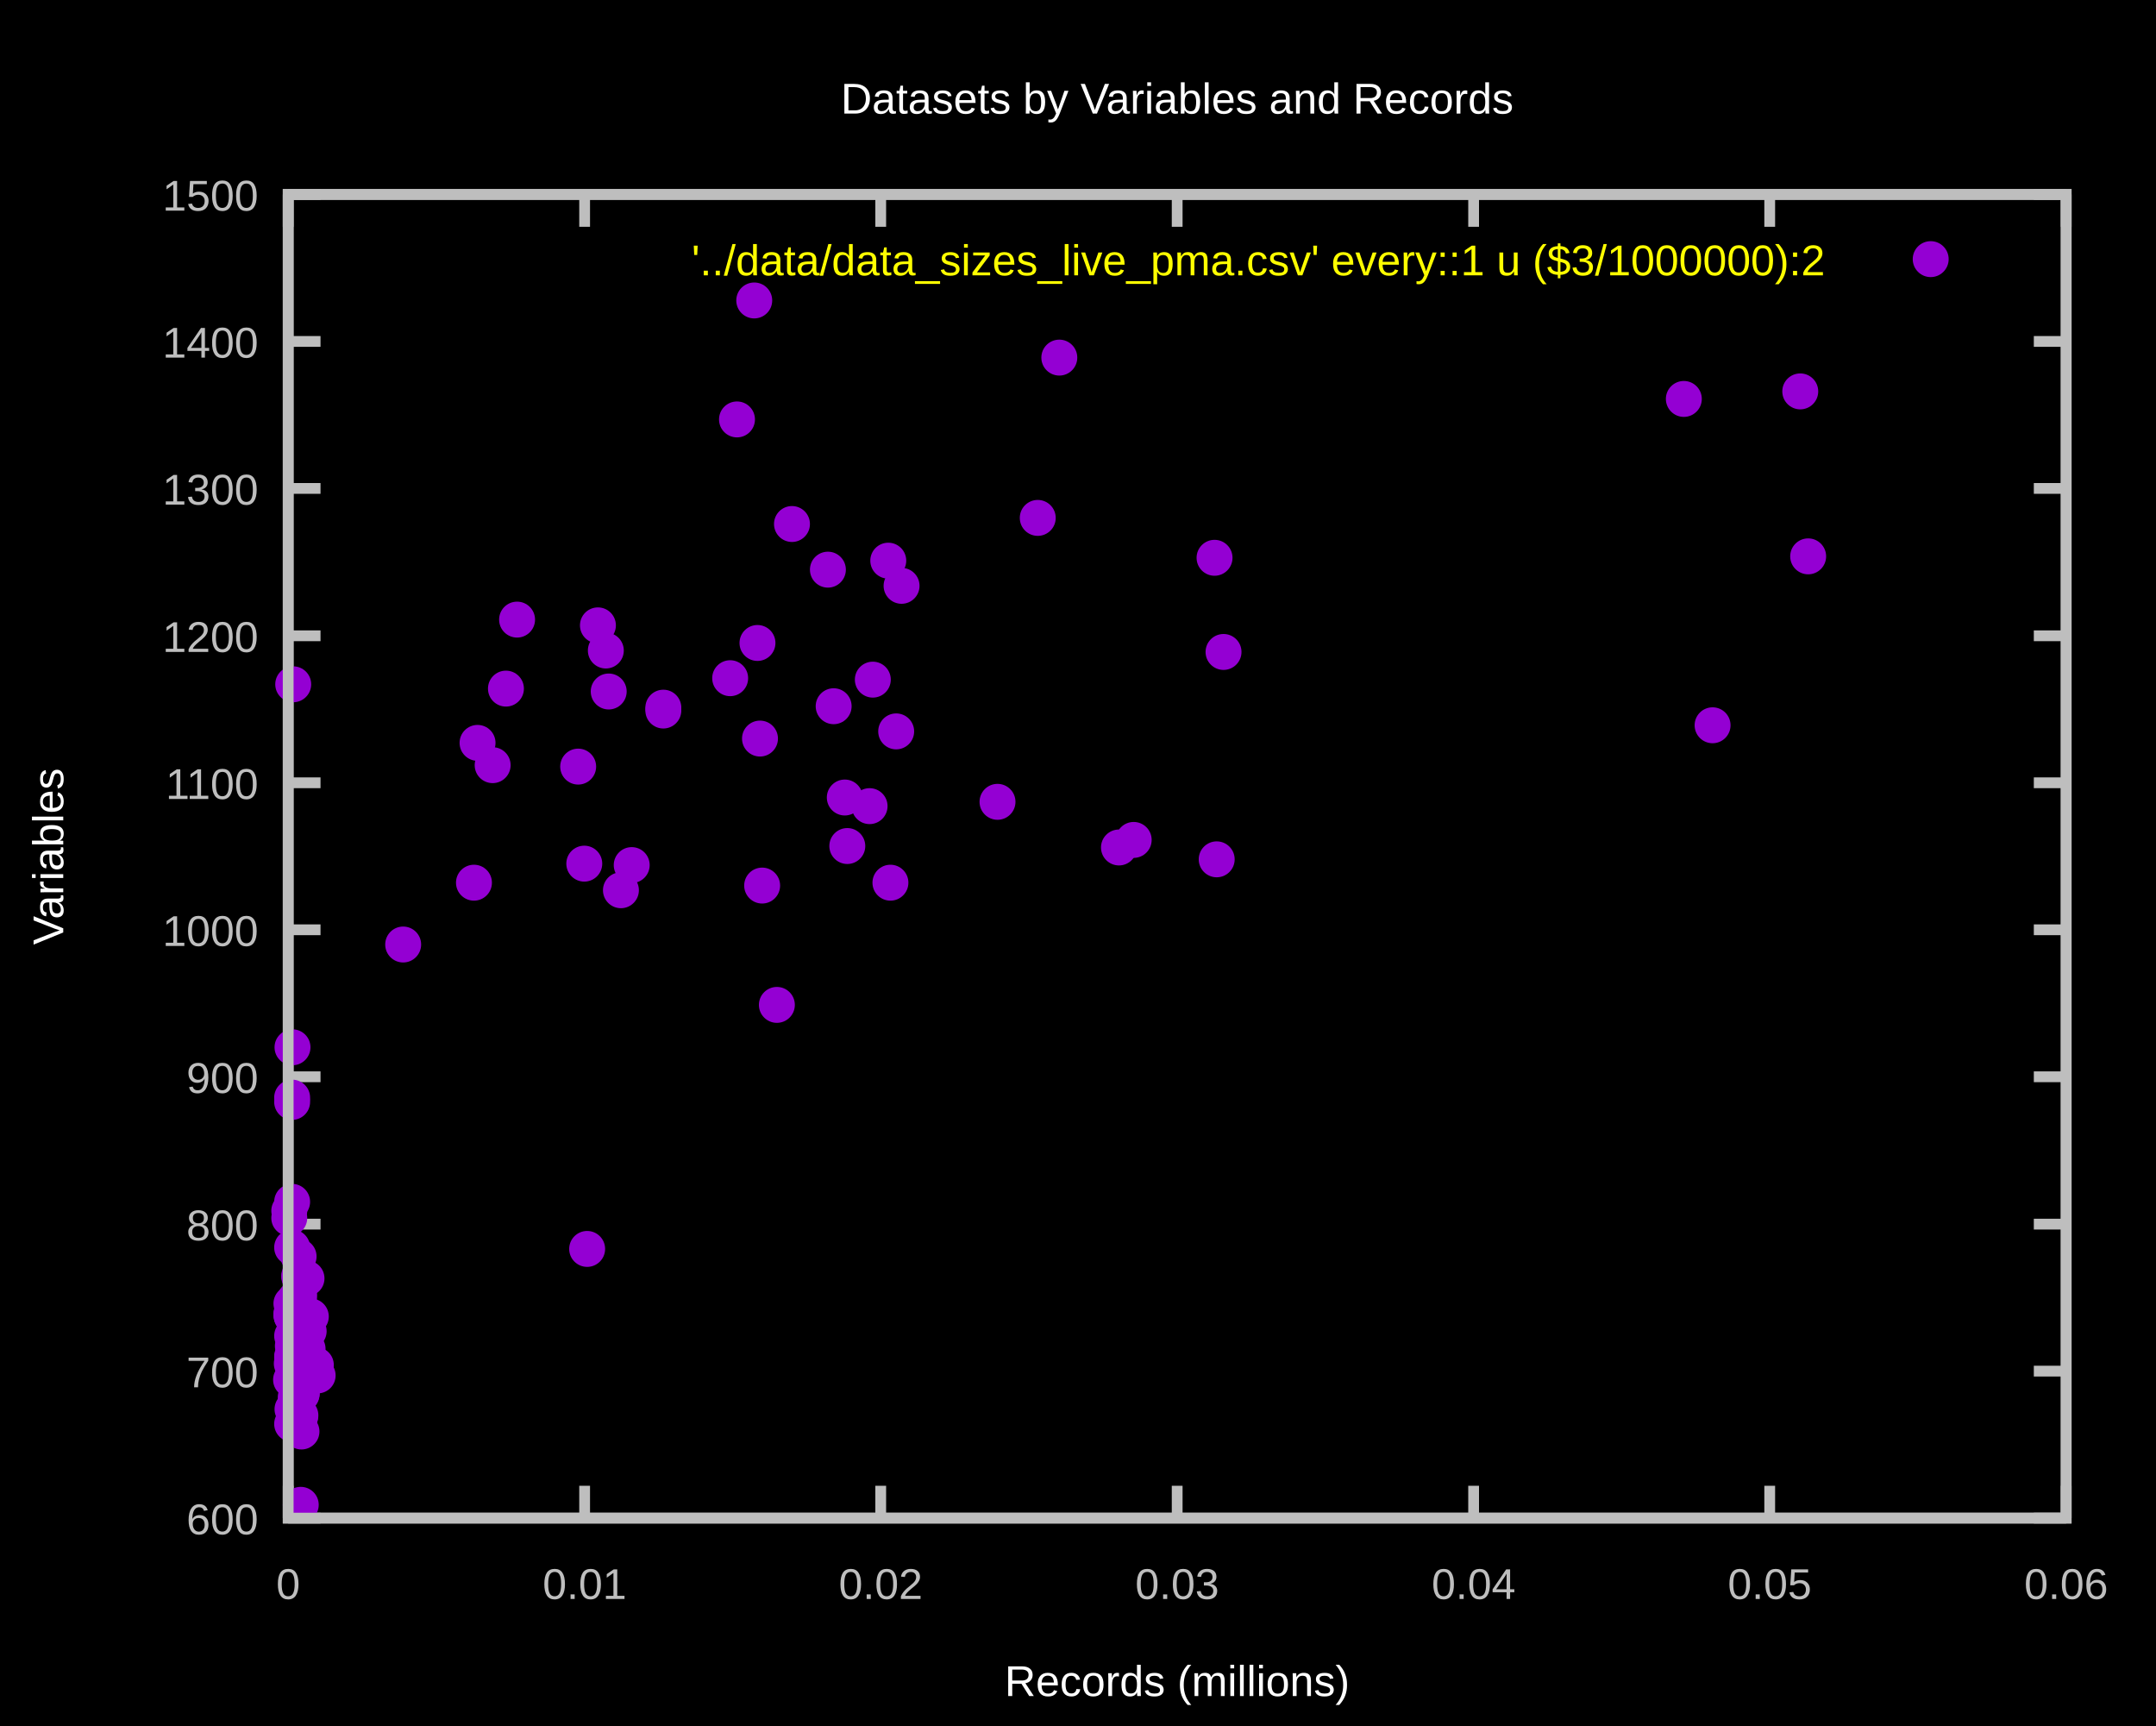
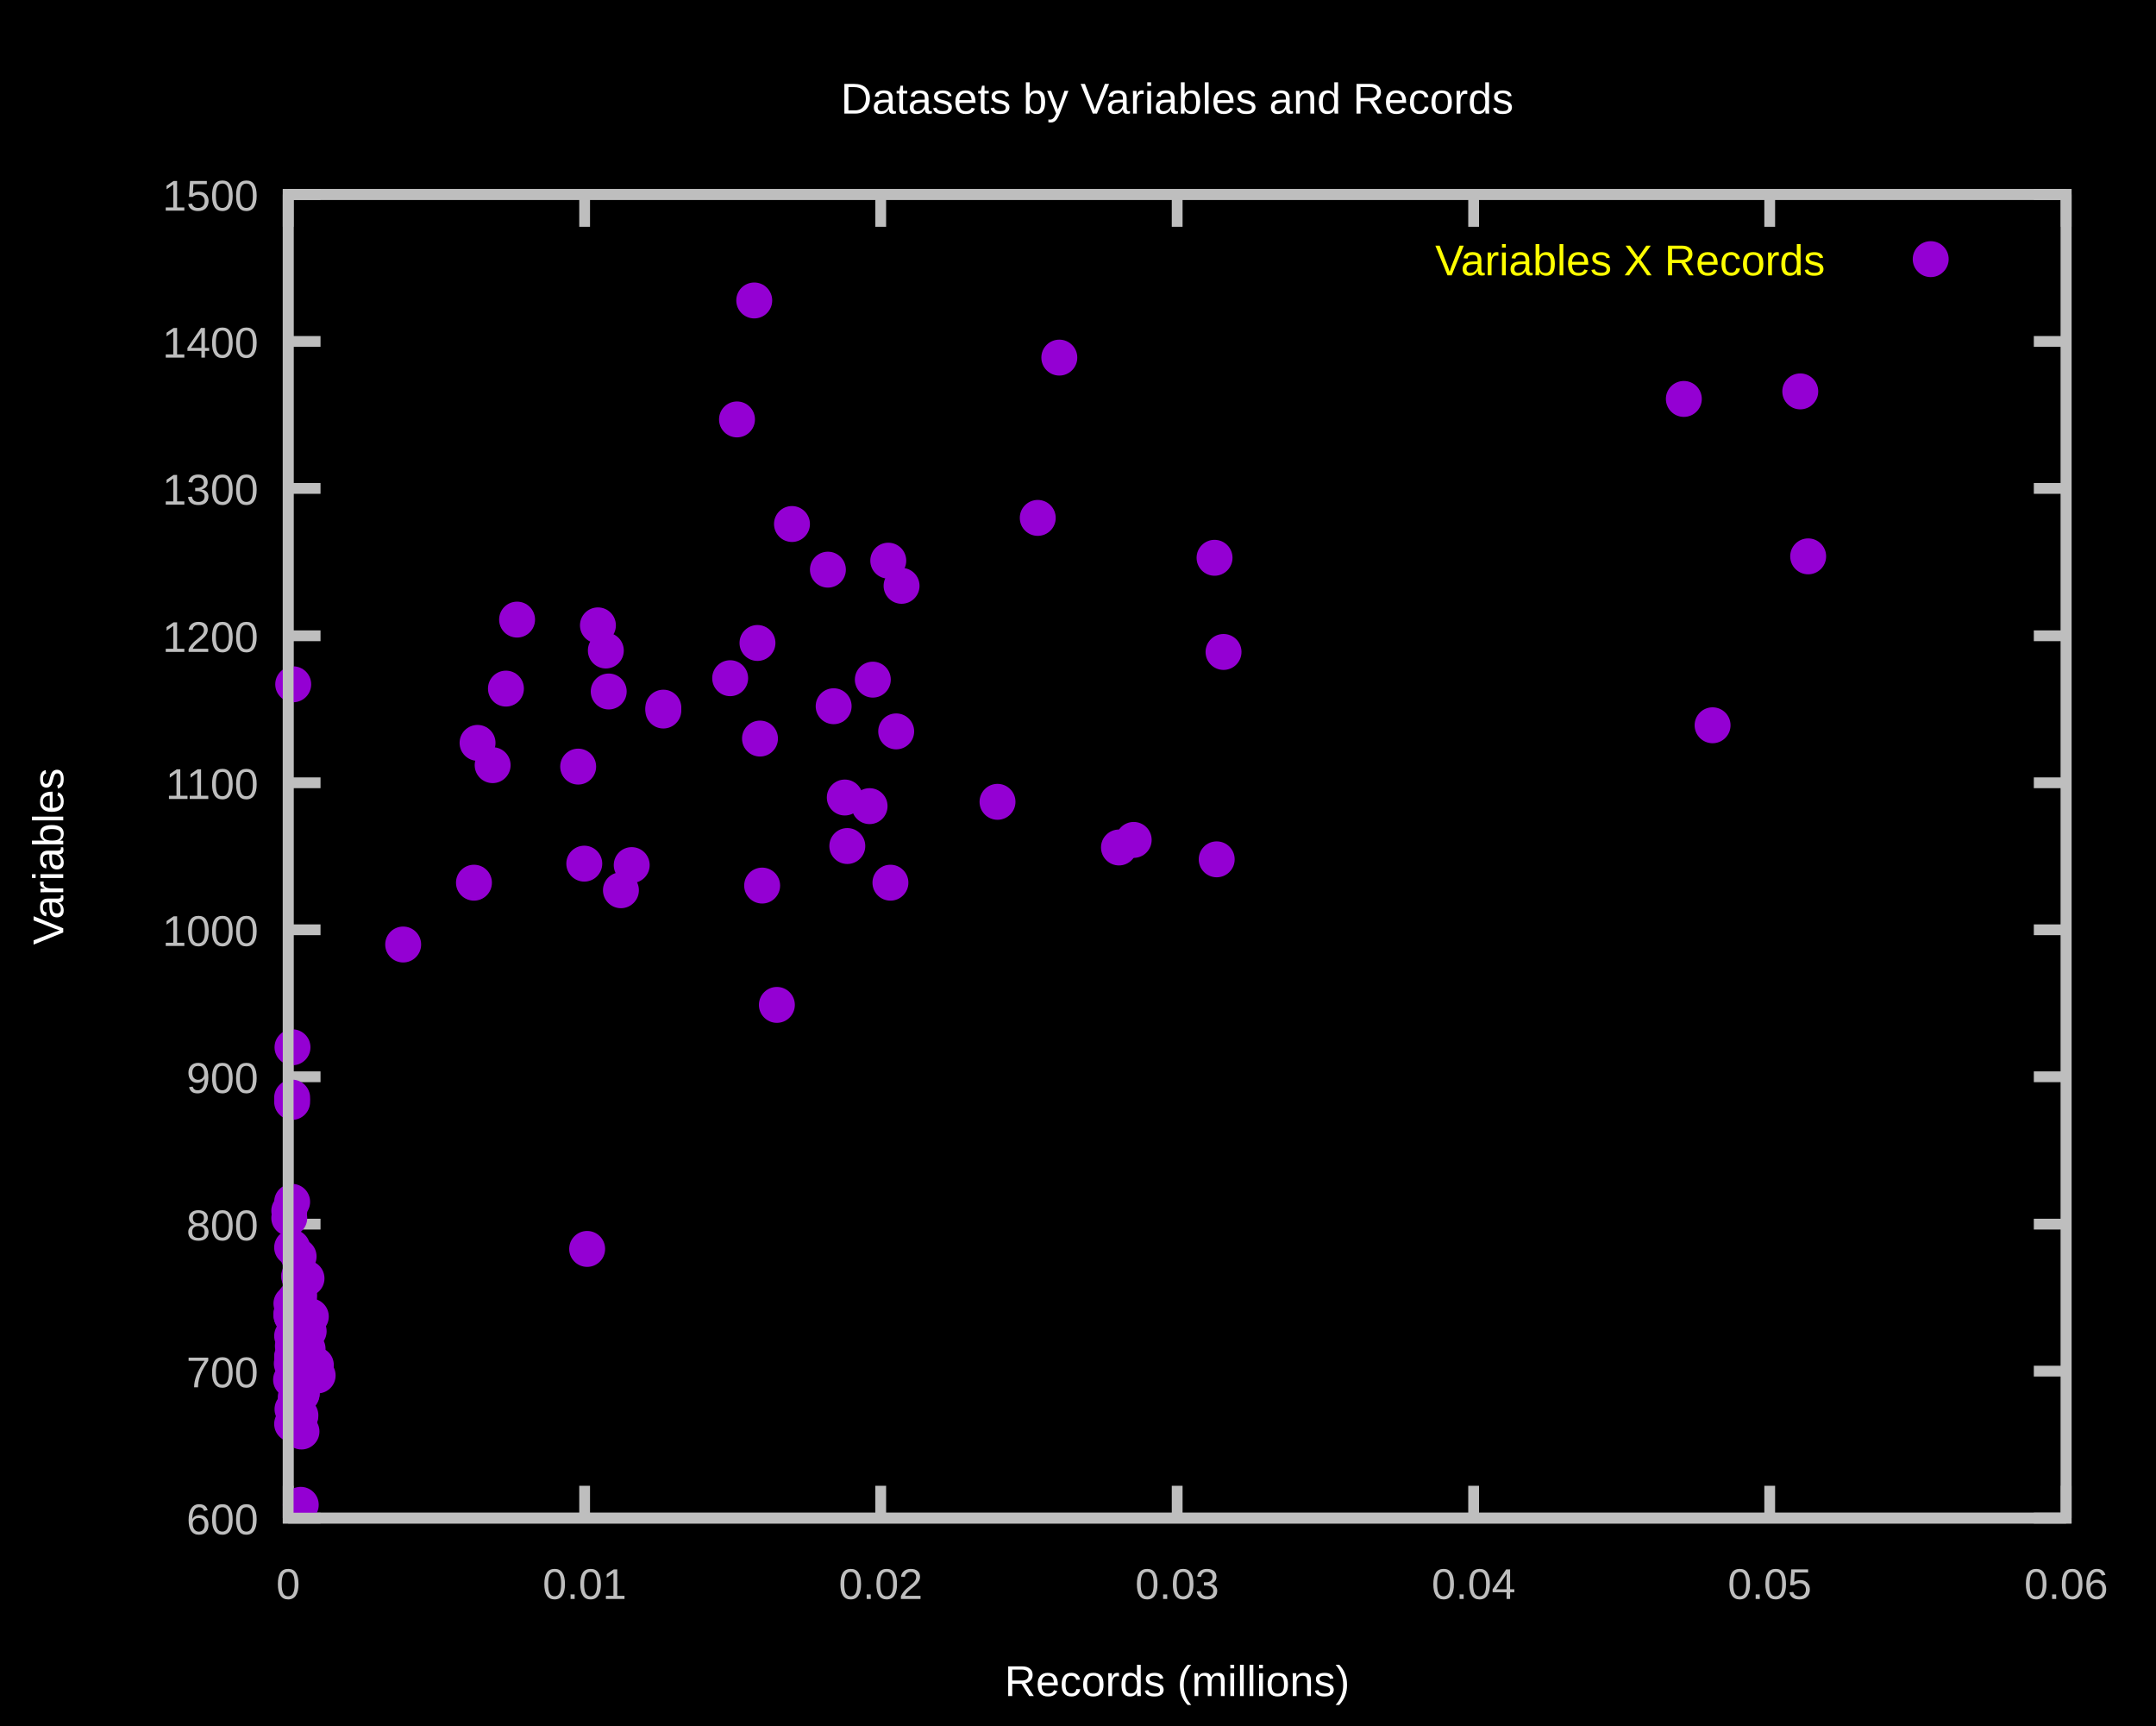
<svg xmlns="http://www.w3.org/2000/svg" xmlns:xlink="http://www.w3.org/1999/xlink" width="600" height="480" viewBox="0 0 600 480">
  <g id="gnuplot_canvas">
    <rect x="0" y="0" width="600" height="480" fill="none" />
    <defs>
      <circle id="gpDot" r="0.5" stroke-width="0.5" />
      <path id="gpPt0" stroke-width="0.222" stroke="currentColor" d="M-1,0 h2 M0,-1 v2" />
      <path id="gpPt1" stroke-width="0.222" stroke="currentColor" d="M-1,-1 L1,1 M1,-1 L-1,1" />
      <path id="gpPt2" stroke-width="0.222" stroke="currentColor" d="M-1,0 L1,0 M0,-1 L0,1 M-1,-1 L1,1 M-1,1 L1,-1" />
      <rect id="gpPt3" stroke-width="0.222" stroke="currentColor" x="-1" y="-1" width="2" height="2" />
      <rect id="gpPt4" stroke-width="0.222" stroke="currentColor" fill="currentColor" x="-1" y="-1" width="2" height="2" />
      <circle id="gpPt5" stroke-width="0.222" stroke="currentColor" cx="0" cy="0" r="1" />
      <use xlink:href="#gpPt5" id="gpPt6" fill="currentColor" stroke="none" />
      <path id="gpPt7" stroke-width="0.222" stroke="currentColor" d="M0,-1.33 L-1.33,0.67 L1.33,0.67 z" />
      <use xlink:href="#gpPt7" id="gpPt8" fill="currentColor" stroke="none" />
      <use xlink:href="#gpPt7" id="gpPt9" stroke="currentColor" transform="rotate(180)" />
      <use xlink:href="#gpPt9" id="gpPt10" fill="currentColor" stroke="none" />
      <use xlink:href="#gpPt3" id="gpPt11" stroke="currentColor" transform="rotate(45)" />
      <use xlink:href="#gpPt11" id="gpPt12" fill="currentColor" stroke="none" />
      <path id="gpPt13" stroke-width="0.222" stroke="currentColor" d="M0,1.330 L1.265,0.411 L0.782,-1.067 L-0.782,-1.076 L-1.265,0.411 z" />
      <use xlink:href="#gpPt13" id="gpPt14" fill="currentColor" stroke="none" />
      <filter id="textbox" filterUnits="objectBoundingBox" x="0" y="0" height="1" width="1">
        <feFlood flood-color="white" flood-opacity="1" result="bgnd" />
        <feComposite in="SourceGraphic" in2="bgnd" operator="atop" />
      </filter>
      <filter id="greybox" filterUnits="objectBoundingBox" x="0" y="0" height="1" width="1">
        <feFlood flood-color="lightgrey" flood-opacity="1" result="grey" />
        <feComposite in="SourceGraphic" in2="grey" operator="atop" />
      </filter>
    </defs>
    <g fill="none" color="white" stroke="currentColor" stroke-width="1.00" stroke-linecap="butt" stroke-linejoin="miter">
</g>
    <g fill="none" color="black" stroke="currentColor" stroke-width="1.00" stroke-linecap="butt" stroke-linejoin="miter">
      <g stroke="none" shape-rendering="crispEdges">
        <polygon fill="rgb(  0,   0,   0)" points="0.0,480.0 599.9,480.0 599.9,0.1 0.0,0.1 " />
      </g>
      <path stroke="black" d="M0.0,480.0 L0.0,0.1 L599.9,0.1 L599.9,480.0 L0.0,480.0 Z  " />
    </g>
    <g fill="none" color="black" stroke="black" stroke-width="3.00" stroke-linecap="butt" stroke-linejoin="miter">
</g>
    <g fill="none" color="black" stroke="currentColor" stroke-width="3.00" stroke-linecap="butt" stroke-linejoin="miter">
      <path stroke="rgb(190, 190, 190)" d="M80.2,422.4 L89.2,422.4 M575.0,422.4 L566.0,422.4  " />
      <g transform="translate(71.9,426.9)" stroke="none" fill="rgb(190,190,190)" font-family="Arial" font-size="12.00" text-anchor="end">
        <text>
          <tspan font-family="Arial"> 600</tspan>
        </text>
      </g>
    </g>
    <g fill="none" color="black" stroke="currentColor" stroke-width="3.00" stroke-linecap="butt" stroke-linejoin="miter">
      <path stroke="rgb(190, 190, 190)" d="M80.2,381.5 L89.2,381.5 M575.0,381.5 L566.0,381.5  " />
      <g transform="translate(71.9,386.0)" stroke="none" fill="rgb(190,190,190)" font-family="Arial" font-size="12.00" text-anchor="end">
        <text>
          <tspan font-family="Arial"> 700</tspan>
        </text>
      </g>
    </g>
    <g fill="none" color="black" stroke="currentColor" stroke-width="3.00" stroke-linecap="butt" stroke-linejoin="miter">
      <path stroke="rgb(190, 190, 190)" d="M80.2,340.6 L89.2,340.6 M575.0,340.6 L566.0,340.6  " />
      <g transform="translate(71.9,345.1)" stroke="none" fill="rgb(190,190,190)" font-family="Arial" font-size="12.00" text-anchor="end">
        <text>
          <tspan font-family="Arial"> 800</tspan>
        </text>
      </g>
    </g>
    <g fill="none" color="black" stroke="currentColor" stroke-width="3.00" stroke-linecap="butt" stroke-linejoin="miter">
      <path stroke="rgb(190, 190, 190)" d="M80.2,299.6 L89.2,299.6 M575.0,299.6 L566.0,299.6  " />
      <g transform="translate(71.9,304.1)" stroke="none" fill="rgb(190,190,190)" font-family="Arial" font-size="12.00" text-anchor="end">
        <text>
          <tspan font-family="Arial"> 900</tspan>
        </text>
      </g>
    </g>
    <g fill="none" color="black" stroke="currentColor" stroke-width="3.00" stroke-linecap="butt" stroke-linejoin="miter">
      <path stroke="rgb(190, 190, 190)" d="M80.2,258.7 L89.2,258.7 M575.0,258.7 L566.0,258.7  " />
      <g transform="translate(71.9,263.2)" stroke="none" fill="rgb(190,190,190)" font-family="Arial" font-size="12.00" text-anchor="end">
        <text>
          <tspan font-family="Arial"> 1000</tspan>
        </text>
      </g>
    </g>
    <g fill="none" color="black" stroke="currentColor" stroke-width="3.00" stroke-linecap="butt" stroke-linejoin="miter">
      <path stroke="rgb(190, 190, 190)" d="M80.2,217.8 L89.2,217.8 M575.0,217.8 L566.0,217.8  " />
      <g transform="translate(71.9,222.3)" stroke="none" fill="rgb(190,190,190)" font-family="Arial" font-size="12.00" text-anchor="end">
        <text>
          <tspan font-family="Arial"> 1100</tspan>
        </text>
      </g>
    </g>
    <g fill="none" color="black" stroke="currentColor" stroke-width="3.00" stroke-linecap="butt" stroke-linejoin="miter">
      <path stroke="rgb(190, 190, 190)" d="M80.2,176.9 L89.2,176.9 M575.0,176.9 L566.0,176.9  " />
      <g transform="translate(71.9,181.4)" stroke="none" fill="rgb(190,190,190)" font-family="Arial" font-size="12.00" text-anchor="end">
        <text>
          <tspan font-family="Arial"> 1200</tspan>
        </text>
      </g>
    </g>
    <g fill="none" color="black" stroke="currentColor" stroke-width="3.00" stroke-linecap="butt" stroke-linejoin="miter">
      <path stroke="rgb(190, 190, 190)" d="M80.2,135.9 L89.2,135.9 M575.0,135.9 L566.0,135.9  " />
      <g transform="translate(71.9,140.4)" stroke="none" fill="rgb(190,190,190)" font-family="Arial" font-size="12.00" text-anchor="end">
        <text>
          <tspan font-family="Arial"> 1300</tspan>
        </text>
      </g>
    </g>
    <g fill="none" color="black" stroke="currentColor" stroke-width="3.00" stroke-linecap="butt" stroke-linejoin="miter">
      <path stroke="rgb(190, 190, 190)" d="M80.2,95.0 L89.2,95.0 M575.0,95.0 L566.0,95.0  " />
      <g transform="translate(71.9,99.5)" stroke="none" fill="rgb(190,190,190)" font-family="Arial" font-size="12.00" text-anchor="end">
        <text>
          <tspan font-family="Arial"> 1400</tspan>
        </text>
      </g>
    </g>
    <g fill="none" color="black" stroke="currentColor" stroke-width="3.00" stroke-linecap="butt" stroke-linejoin="miter">
      <path stroke="rgb(190, 190, 190)" d="M80.2,54.1 L89.2,54.1 M575.0,54.1 L566.0,54.1  " />
      <g transform="translate(71.9,58.6)" stroke="none" fill="rgb(190,190,190)" font-family="Arial" font-size="12.00" text-anchor="end">
        <text>
          <tspan font-family="Arial"> 1500</tspan>
        </text>
      </g>
    </g>
    <g fill="none" color="black" stroke="currentColor" stroke-width="3.00" stroke-linecap="butt" stroke-linejoin="miter">
      <path stroke="rgb(190, 190, 190)" d="M80.2,422.4 L80.2,413.4 M80.2,54.1 L80.2,63.1  " />
      <g transform="translate(80.2,444.9)" stroke="none" fill="rgb(190,190,190)" font-family="Arial" font-size="12.00" text-anchor="middle">
        <text>
          <tspan font-family="Arial"> 0</tspan>
        </text>
      </g>
    </g>
    <g fill="none" color="black" stroke="currentColor" stroke-width="3.00" stroke-linecap="butt" stroke-linejoin="miter">
      <path stroke="rgb(190, 190, 190)" d="M162.7,422.4 L162.7,413.4 M162.7,54.1 L162.7,63.1  " />
      <g transform="translate(162.7,444.9)" stroke="none" fill="rgb(190,190,190)" font-family="Arial" font-size="12.00" text-anchor="middle">
        <text>
          <tspan font-family="Arial"> 0.01</tspan>
        </text>
      </g>
    </g>
    <g fill="none" color="black" stroke="currentColor" stroke-width="3.00" stroke-linecap="butt" stroke-linejoin="miter">
      <path stroke="rgb(190, 190, 190)" d="M245.1,422.4 L245.1,413.4 M245.1,54.1 L245.1,63.1  " />
      <g transform="translate(245.1,444.9)" stroke="none" fill="rgb(190,190,190)" font-family="Arial" font-size="12.00" text-anchor="middle">
        <text>
          <tspan font-family="Arial"> 0.02</tspan>
        </text>
      </g>
    </g>
    <g fill="none" color="black" stroke="currentColor" stroke-width="3.00" stroke-linecap="butt" stroke-linejoin="miter">
      <path stroke="rgb(190, 190, 190)" d="M327.6,422.4 L327.6,413.4 M327.6,54.1 L327.6,63.1  " />
      <g transform="translate(327.6,444.9)" stroke="none" fill="rgb(190,190,190)" font-family="Arial" font-size="12.00" text-anchor="middle">
        <text>
          <tspan font-family="Arial"> 0.03</tspan>
        </text>
      </g>
    </g>
    <g fill="none" color="black" stroke="currentColor" stroke-width="3.00" stroke-linecap="butt" stroke-linejoin="miter">
      <path stroke="rgb(190, 190, 190)" d="M410.1,422.4 L410.1,413.4 M410.1,54.1 L410.1,63.1  " />
      <g transform="translate(410.1,444.9)" stroke="none" fill="rgb(190,190,190)" font-family="Arial" font-size="12.00" text-anchor="middle">
        <text>
          <tspan font-family="Arial"> 0.04</tspan>
        </text>
      </g>
    </g>
    <g fill="none" color="black" stroke="currentColor" stroke-width="3.00" stroke-linecap="butt" stroke-linejoin="miter">
      <path stroke="rgb(190, 190, 190)" d="M492.5,422.4 L492.5,413.4 M492.5,54.1 L492.5,63.1  " />
      <g transform="translate(492.5,444.9)" stroke="none" fill="rgb(190,190,190)" font-family="Arial" font-size="12.00" text-anchor="middle">
        <text>
          <tspan font-family="Arial"> 0.05</tspan>
        </text>
      </g>
    </g>
    <g fill="none" color="black" stroke="currentColor" stroke-width="3.00" stroke-linecap="butt" stroke-linejoin="miter">
      <path stroke="rgb(190, 190, 190)" d="M575.0,422.4 L575.0,413.4 M575.0,54.1 L575.0,63.1  " />
      <g transform="translate(575.0,444.9)" stroke="none" fill="rgb(190,190,190)" font-family="Arial" font-size="12.00" text-anchor="middle">
        <text>
          <tspan font-family="Arial"> 0.06</tspan>
        </text>
      </g>
    </g>
    <g fill="none" color="black" stroke="currentColor" stroke-width="3.00" stroke-linecap="butt" stroke-linejoin="miter">
</g>
    <g fill="none" color="black" stroke="currentColor" stroke-width="3.00" stroke-linecap="butt" stroke-linejoin="miter">
      <path stroke="rgb(190, 190, 190)" d="M80.2,54.1 L80.2,422.4 L575.0,422.4 L575.0,54.1 L80.2,54.1 Z  " />
    </g>
    <g fill="none" color="black" stroke="currentColor" stroke-width="3.00" stroke-linecap="butt" stroke-linejoin="miter">
      <g transform="translate(17.6,238.3) rotate(270)" stroke="none" fill="rgb(255,255,255)" font-family="Arial" font-size="12.00" text-anchor="middle">
        <text>
          <tspan font-family="Arial">Variables</tspan>
        </text>
      </g>
    </g>
    <g fill="none" color="black" stroke="currentColor" stroke-width="3.00" stroke-linecap="butt" stroke-linejoin="miter">
      <g transform="translate(327.6,471.9)" stroke="none" fill="rgb(255,255,255)" font-family="Arial" font-size="12.00" text-anchor="middle">
        <text>
          <tspan font-family="Arial">Records (millions)</tspan>
        </text>
      </g>
    </g>
    <g fill="none" color="black" stroke="currentColor" stroke-width="3.00" stroke-linecap="butt" stroke-linejoin="miter">
      <g transform="translate(327.6,31.6)" stroke="none" fill="rgb(255,255,255)" font-family="Arial" font-size="12.00" text-anchor="middle">
        <text>
          <tspan font-family="Arial">Datasets by Variables and Records</tspan>
        </text>
      </g>
    </g>
    <g fill="none" color="black" stroke="currentColor" stroke-width="3.00" stroke-linecap="butt" stroke-linejoin="miter">
</g>
    <g id="gnuplot_plot_1">
      <g fill="none" color="white" stroke="currentColor" stroke-width="1.00" stroke-linecap="butt" stroke-linejoin="miter">
</g>
      <g fill="none" color="black" stroke="currentColor" stroke-width="1.00" stroke-linecap="butt" stroke-linejoin="miter">
        <g transform="translate(507.9,76.6)" stroke="none" fill="rgb(255,255,0)" font-family="Arial" font-size="12.00" text-anchor="end">
-           <text>'../data/data_sizes_live_pma.csv' every::1 u ($3/1000000):2</text>
+           <text>
+             <tspan font-family="Arial">Variables X Records</tspan>
+           </text>
        </g>
      </g>
      <g fill="none" color="black" stroke="currentColor" stroke-width="1.00" stroke-linecap="butt" stroke-linejoin="miter">
        <use xlink:href="#gpPt6" transform="translate(162.6,240.3) scale(4.50)" color="rgb(148,   0, 211)" />
        <use xlink:href="#gpPt6" transform="translate(81.1,365.5) scale(4.50)" color="rgb(148,   0, 211)" />
        <use xlink:href="#gpPt6" transform="translate(160.9,213.3) scale(4.50)" color="rgb(148,   0, 211)" />
        <use xlink:href="#gpPt6" transform="translate(81.1,362.7) scale(4.50)" color="rgb(148,   0, 211)" />
        <use xlink:href="#gpPt6" transform="translate(203.2,188.7) scale(4.50)" color="rgb(148,   0, 211)" />
        <use xlink:href="#gpPt6" transform="translate(205.1,116.7) scale(4.50)" color="rgb(148,   0, 211)" />
        <use xlink:href="#gpPt6" transform="translate(81.3,334.4) scale(4.50)" color="rgb(148,   0, 211)" />
        <use xlink:href="#gpPt6" transform="translate(81.3,347.1) scale(4.50)" color="rgb(148,   0, 211)" />
        <use xlink:href="#gpPt6" transform="translate(81.3,396.2) scale(4.50)" color="rgb(148,   0, 211)" />
        <use xlink:href="#gpPt6" transform="translate(184.6,196.9) scale(4.50)" color="rgb(148,   0, 211)" />
        <use xlink:href="#gpPt6" transform="translate(81.4,291.4) scale(4.50)" color="rgb(148,   0, 211)" />
        <use xlink:href="#gpPt6" transform="translate(315.5,233.7) scale(4.50)" color="rgb(148,   0, 211)" />
        <use xlink:href="#gpPt6" transform="translate(311.4,235.8) scale(4.50)" color="rgb(148,   0, 211)" />
        <use xlink:href="#gpPt6" transform="translate(83.5,394.2) scale(4.50)" color="rgb(148,   0, 211)" />
        <use xlink:href="#gpPt6" transform="translate(83.6,393.8) scale(4.50)" color="rgb(148,   0, 211)" />
        <use xlink:href="#gpPt6" transform="translate(338.6,239.1) scale(4.50)" color="rgb(148,   0, 211)" />
        <use xlink:href="#gpPt6" transform="translate(83.9,388.0) scale(4.50)" color="rgb(148,   0, 211)" />
        <use xlink:href="#gpPt6" transform="translate(340.5,181.4) scale(4.50)" color="rgb(148,   0, 211)" />
        <use xlink:href="#gpPt6" transform="translate(84.0,387.6) scale(4.50)" color="rgb(148,   0, 211)" />
        <use xlink:href="#gpPt6" transform="translate(338.0,155.2) scale(4.50)" color="rgb(148,   0, 211)" />
        <use xlink:href="#gpPt6" transform="translate(83.9,398.3) scale(4.50)" color="rgb(148,   0, 211)" />
        <use xlink:href="#gpPt6" transform="translate(216.2,279.6) scale(4.50)" color="rgb(148,   0, 211)" />
        <use xlink:href="#gpPt6" transform="translate(81.4,392.1) scale(4.50)" color="rgb(148,   0, 211)" />
        <use xlink:href="#gpPt6" transform="translate(212.1,246.4) scale(4.50)" color="rgb(148,   0, 211)" />
        <use xlink:href="#gpPt6" transform="translate(220.4,145.8) scale(4.50)" color="rgb(148,   0, 211)" />
        <use xlink:href="#gpPt6" transform="translate(81.3,371.7) scale(4.50)" color="rgb(148,   0, 211)" />
        <use xlink:href="#gpPt6" transform="translate(82.2,369.2) scale(4.50)" color="rgb(148,   0, 211)" />
        <use xlink:href="#gpPt6" transform="translate(230.4,158.5) scale(4.50)" color="rgb(148,   0, 211)" />
        <use xlink:href="#gpPt6" transform="translate(82.2,361.4) scale(4.50)" color="rgb(148,   0, 211)" />
        <use xlink:href="#gpPt6" transform="translate(209.9,83.6) scale(4.50)" color="rgb(148,   0, 211)" />
        <use xlink:href="#gpPt6" transform="translate(81.6,190.4) scale(4.50)" color="rgb(148,   0, 211)" />
        <use xlink:href="#gpPt6" transform="translate(277.6,223.1) scale(4.50)" color="rgb(148,   0, 211)" />
        <use xlink:href="#gpPt6" transform="translate(82.7,380.3) scale(4.50)" color="rgb(148,   0, 211)" />
        <use xlink:href="#gpPt6" transform="translate(288.8,144.1) scale(4.50)" color="rgb(148,   0, 211)" />
        <use xlink:href="#gpPt6" transform="translate(85.3,355.7) scale(4.50)" color="rgb(148,   0, 211)" />
        <use xlink:href="#gpPt6" transform="translate(85.6,375.3) scale(4.50)" color="rgb(148,   0, 211)" />
        <use xlink:href="#gpPt6" transform="translate(235.8,235.4) scale(4.50)" color="rgb(148,   0, 211)" />
        <use xlink:href="#gpPt6" transform="translate(247.8,245.6) scale(4.50)" color="rgb(148,   0, 211)" />
        <use xlink:href="#gpPt6" transform="translate(82.5,364.3) scale(4.50)" color="rgb(148,   0, 211)" />
        <use xlink:href="#gpPt6" transform="translate(83.1,366.3) scale(4.50)" color="rgb(148,   0, 211)" />
        <use xlink:href="#gpPt6" transform="translate(242.9,189.1) scale(4.50)" color="rgb(148,   0, 211)" />
        <use xlink:href="#gpPt6" transform="translate(249.4,203.5) scale(4.50)" color="rgb(148,   0, 211)" />
        <use xlink:href="#gpPt6" transform="translate(83.2,360.6) scale(4.50)" color="rgb(148,   0, 211)" />
        <use xlink:href="#gpPt6" transform="translate(83.2,361.8) scale(4.50)" color="rgb(148,   0, 211)" />
        <use xlink:href="#gpPt6" transform="translate(294.8,99.5) scale(4.50)" color="rgb(148,   0, 211)" />
        <use xlink:href="#gpPt6" transform="translate(83.7,374.9) scale(4.50)" color="rgb(148,   0, 211)" />
        <use xlink:href="#gpPt6" transform="translate(83.7,418.7) scale(4.50)" color="rgb(148,   0, 211)" />
        <use xlink:href="#gpPt6" transform="translate(131.9,245.6) scale(4.50)" color="rgb(148,   0, 211)" />
        <use xlink:href="#gpPt6" transform="translate(80.5,336.9) scale(4.50)" color="rgb(148,   0, 211)" />
        <use xlink:href="#gpPt6" transform="translate(211.5,205.5) scale(4.50)" color="rgb(148,   0, 211)" />
        <use xlink:href="#gpPt6" transform="translate(132.9,206.7) scale(4.50)" color="rgb(148,   0, 211)" />
        <use xlink:href="#gpPt6" transform="translate(81.3,305.4) scale(4.50)" color="rgb(148,   0, 211)" />
        <use xlink:href="#gpPt6" transform="translate(80.5,338.9) scale(4.50)" color="rgb(148,   0, 211)" />
        <use xlink:href="#gpPt6" transform="translate(210.8,178.9) scale(4.50)" color="rgb(148,   0, 211)" />
        <use xlink:href="#gpPt6" transform="translate(81.3,306.6) scale(4.50)" color="rgb(148,   0, 211)" />
        <use xlink:href="#gpPt6" transform="translate(175.8,240.7) scale(4.50)" color="rgb(148,   0, 211)" />
        <use xlink:href="#gpPt6" transform="translate(112.2,262.8) scale(4.50)" color="rgb(148,   0, 211)" />
        <use xlink:href="#gpPt6" transform="translate(81.3,377.8) scale(4.50)" color="rgb(148,   0, 211)" />
        <use xlink:href="#gpPt6" transform="translate(81.0,383.9) scale(4.50)" color="rgb(148,   0, 211)" />
        <use xlink:href="#gpPt6" transform="translate(184.6,197.7) scale(4.50)" color="rgb(148,   0, 211)" />
        <use xlink:href="#gpPt6" transform="translate(137.1,212.9) scale(4.50)" color="rgb(148,   0, 211)" />
        <use xlink:href="#gpPt6" transform="translate(81.5,374.5) scale(4.50)" color="rgb(148,   0, 211)" />
        <use xlink:href="#gpPt6" transform="translate(81.3,377.4) scale(4.50)" color="rgb(148,   0, 211)" />
        <use xlink:href="#gpPt6" transform="translate(503.2,154.8) scale(4.50)" color="rgb(148,   0, 211)" />
        <use xlink:href="#gpPt6" transform="translate(85.9,370.4) scale(4.50)" color="rgb(148,   0, 211)" />
        <use xlink:href="#gpPt6" transform="translate(501.0,108.9) scale(4.50)" color="rgb(148,   0, 211)" />
        <use xlink:href="#gpPt6" transform="translate(86.5,366.3) scale(4.50)" color="rgb(148,   0, 211)" />
        <use xlink:href="#gpPt6" transform="translate(242.0,224.3) scale(4.50)" color="rgb(148,   0, 211)" />
        <use xlink:href="#gpPt6" transform="translate(235.1,221.9) scale(4.50)" color="rgb(148,   0, 211)" />
        <use xlink:href="#gpPt6" transform="translate(232.0,196.5) scale(4.50)" color="rgb(148,   0, 211)" />
        <use xlink:href="#gpPt6" transform="translate(83.2,360.2) scale(4.50)" color="rgb(148,   0, 211)" />
        <use xlink:href="#gpPt6" transform="translate(83.3,355.3) scale(4.50)" color="rgb(148,   0, 211)" />
        <use xlink:href="#gpPt6" transform="translate(247.2,156.0) scale(4.50)" color="rgb(148,   0, 211)" />
        <use xlink:href="#gpPt6" transform="translate(83.3,354.9) scale(4.50)" color="rgb(148,   0, 211)" />
        <use xlink:href="#gpPt6" transform="translate(250.9,163.0) scale(4.50)" color="rgb(148,   0, 211)" />
        <use xlink:href="#gpPt6" transform="translate(83.1,349.6) scale(4.50)" color="rgb(148,   0, 211)" />
        <use xlink:href="#gpPt6" transform="translate(163.4,347.5) scale(4.50)" color="rgb(148,   0, 211)" />
        <use xlink:href="#gpPt6" transform="translate(172.8,247.7) scale(4.50)" color="rgb(148,   0, 211)" />
        <use xlink:href="#gpPt6" transform="translate(82.3,388.8) scale(4.50)" color="rgb(148,   0, 211)" />
        <use xlink:href="#gpPt6" transform="translate(168.6,181.0) scale(4.50)" color="rgb(148,   0, 211)" />
        <use xlink:href="#gpPt6" transform="translate(169.4,192.4) scale(4.50)" color="rgb(148,   0, 211)" />
        <use xlink:href="#gpPt6" transform="translate(140.8,191.6) scale(4.50)" color="rgb(148,   0, 211)" />
        <use xlink:href="#gpPt6" transform="translate(82.3,369.2) scale(4.50)" color="rgb(148,   0, 211)" />
        <use xlink:href="#gpPt6" transform="translate(82.2,365.1) scale(4.50)" color="rgb(148,   0, 211)" />
        <use xlink:href="#gpPt6" transform="translate(81.2,366.3) scale(4.50)" color="rgb(148,   0, 211)" />
        <use xlink:href="#gpPt6" transform="translate(166.4,174.0) scale(4.50)" color="rgb(148,   0, 211)" />
        <use xlink:href="#gpPt6" transform="translate(143.9,172.4) scale(4.50)" color="rgb(148,   0, 211)" />
        <use xlink:href="#gpPt6" transform="translate(81.7,365.5) scale(4.50)" color="rgb(148,   0, 211)" />
        <use xlink:href="#gpPt6" transform="translate(81.1,365.9) scale(4.50)" color="rgb(148,   0, 211)" />
        <use xlink:href="#gpPt6" transform="translate(81.7,379.4) scale(4.50)" color="rgb(148,   0, 211)" />
        <use xlink:href="#gpPt6" transform="translate(81.2,379.4) scale(4.50)" color="rgb(148,   0, 211)" />
        <use xlink:href="#gpPt6" transform="translate(476.6,201.8) scale(4.50)" color="rgb(148,   0, 211)" />
        <use xlink:href="#gpPt6" transform="translate(87.9,379.8) scale(4.50)" color="rgb(148,   0, 211)" />
        <use xlink:href="#gpPt6" transform="translate(468.6,111.0) scale(4.50)" color="rgb(148,   0, 211)" />
        <use xlink:href="#gpPt6" transform="translate(88.4,382.7) scale(4.50)" color="rgb(148,   0, 211)" />
        <use xlink:href="#gpPt6" transform="translate(537.3,72.1) scale(4.50)" color="rgb(148,   0, 211)" />
      </g>
    </g>
    <g fill="none" color="white" stroke="rgb(148,   0, 211)" stroke-width="2.00" stroke-linecap="butt" stroke-linejoin="miter">
</g>
    <g fill="none" color="black" stroke="currentColor" stroke-width="2.00" stroke-linecap="butt" stroke-linejoin="miter">
</g>
    <g fill="none" color="black" stroke="black" stroke-width="3.00" stroke-linecap="butt" stroke-linejoin="miter">
</g>
    <g fill="none" color="black" stroke="currentColor" stroke-width="3.00" stroke-linecap="butt" stroke-linejoin="miter">
      <path stroke="rgb(190, 190, 190)" d="M80.2,54.1 L80.2,422.4 L575.0,422.4 L575.0,54.1 L80.2,54.1 Z  " />
    </g>
    <g fill="none" color="black" stroke="currentColor" stroke-width="3.00" stroke-linecap="butt" stroke-linejoin="miter">
</g>
  </g>
</svg>
